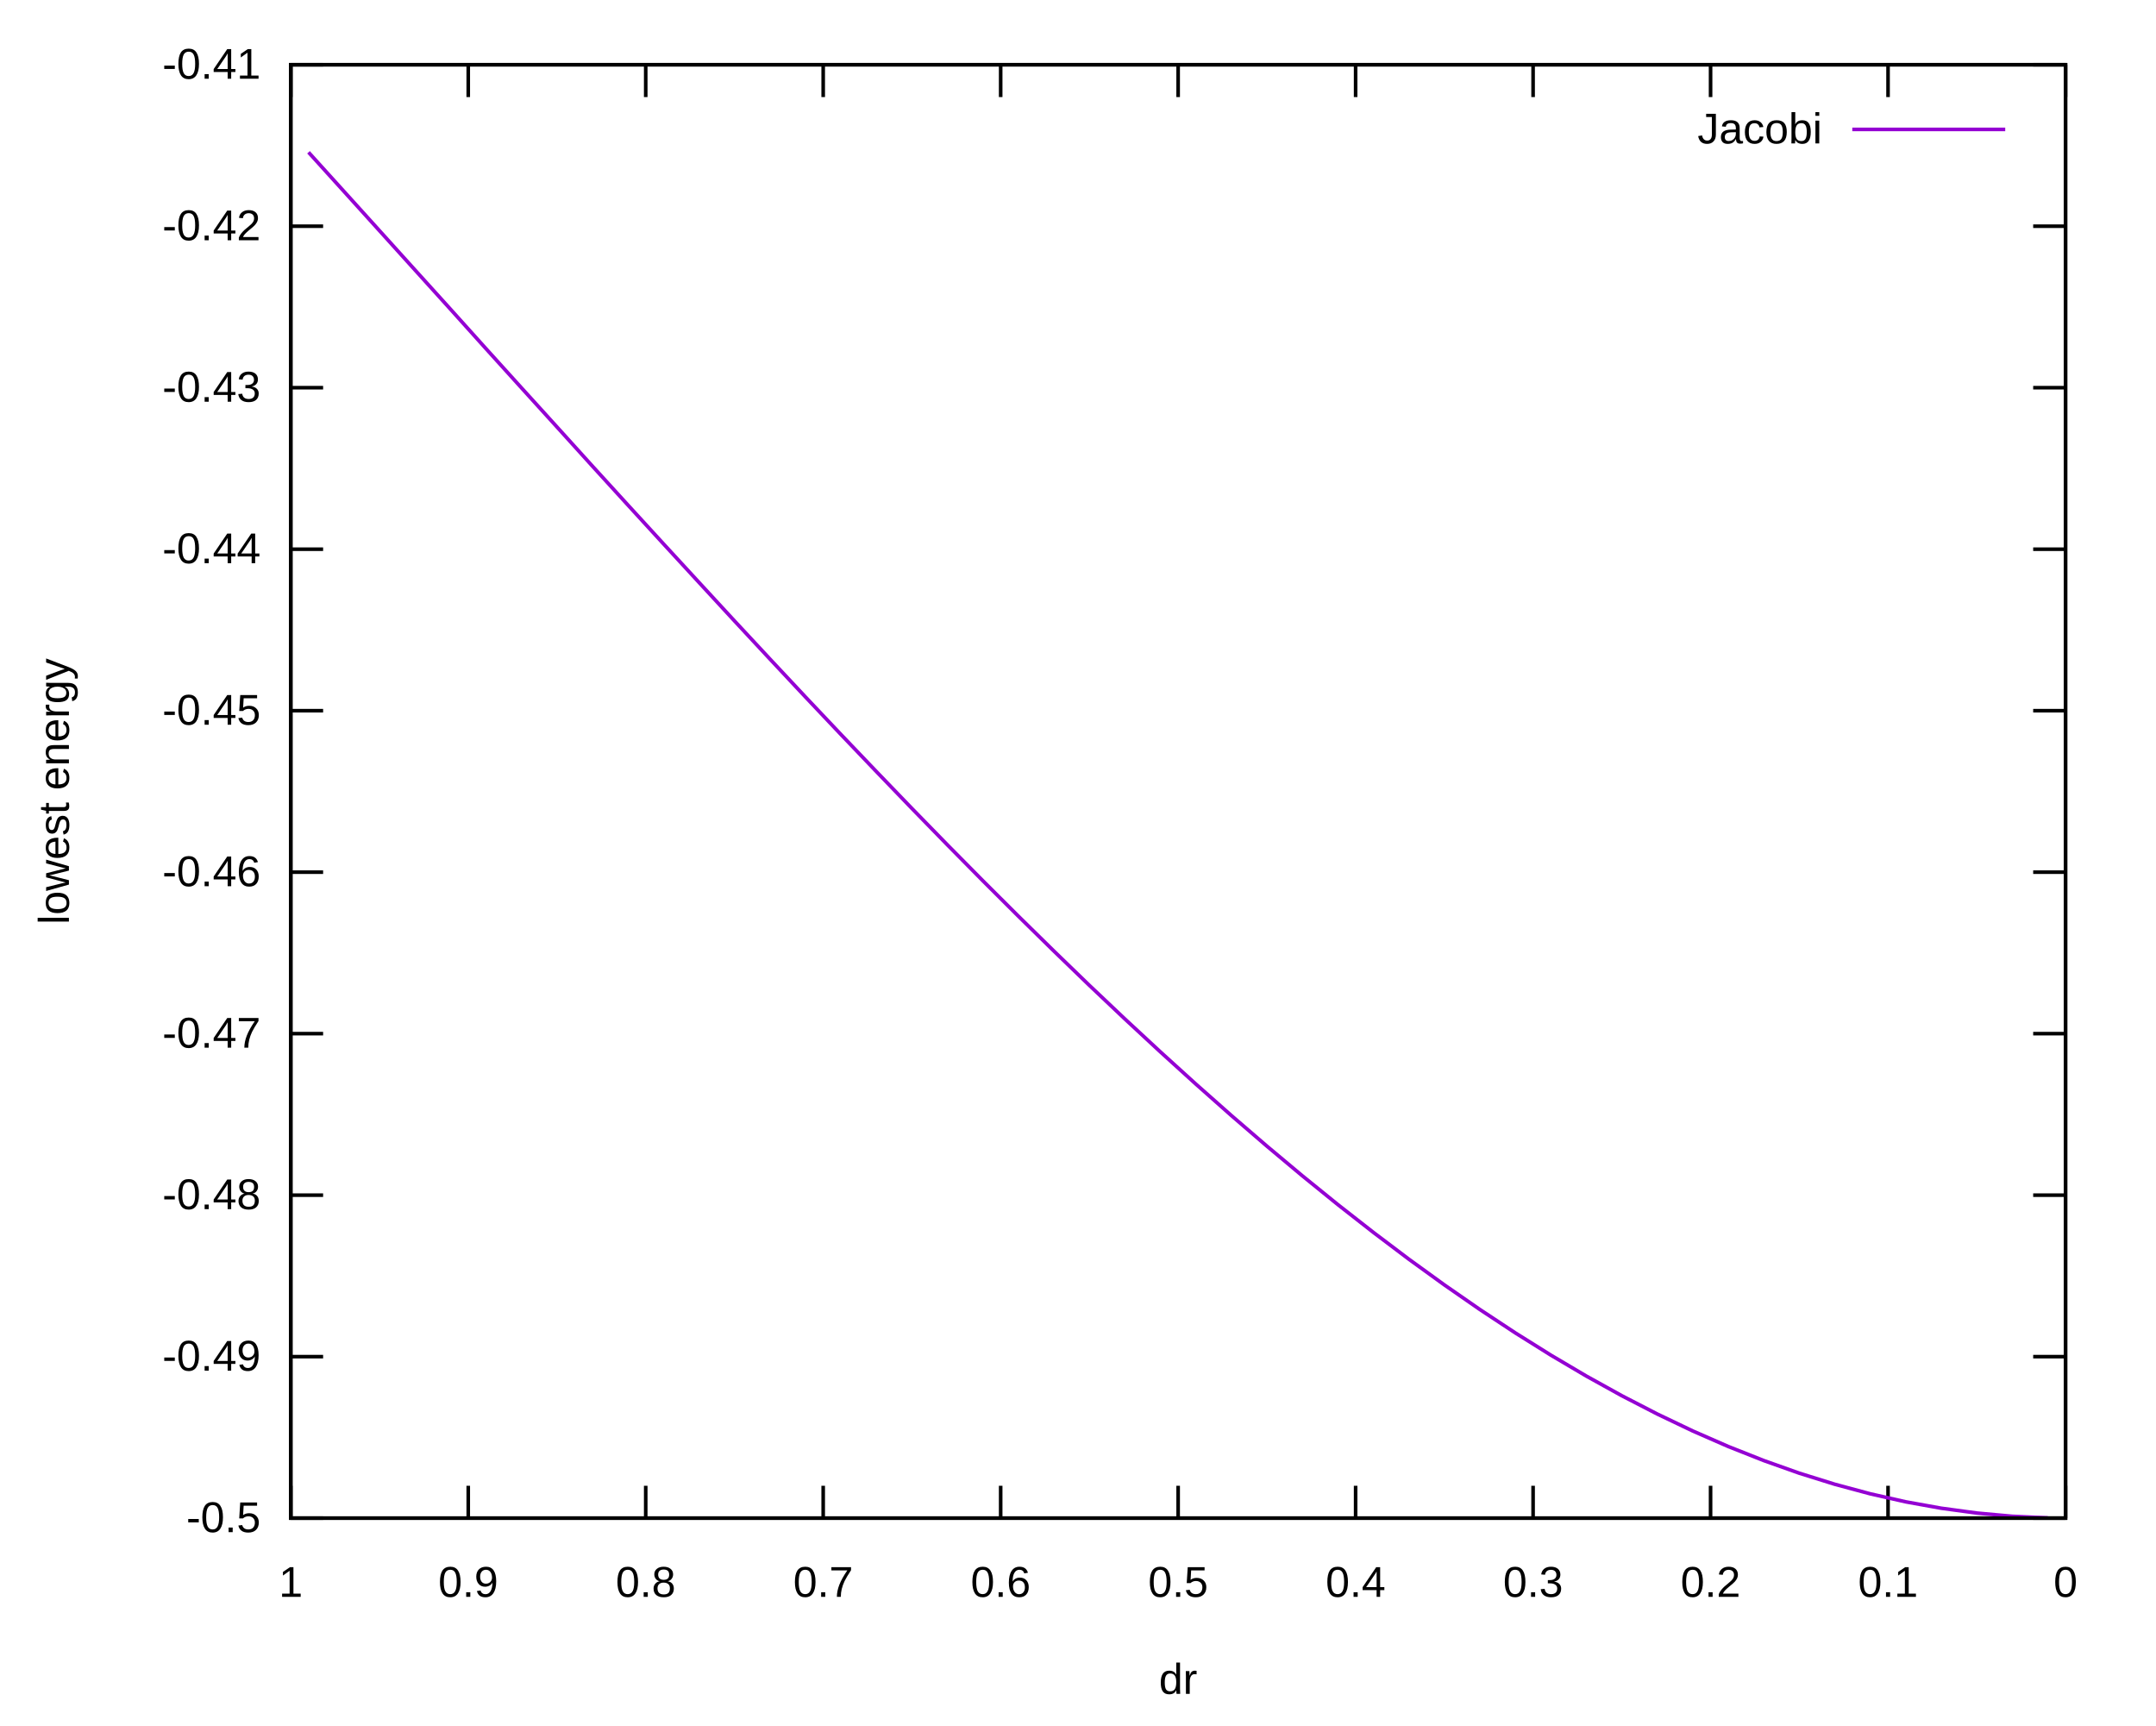
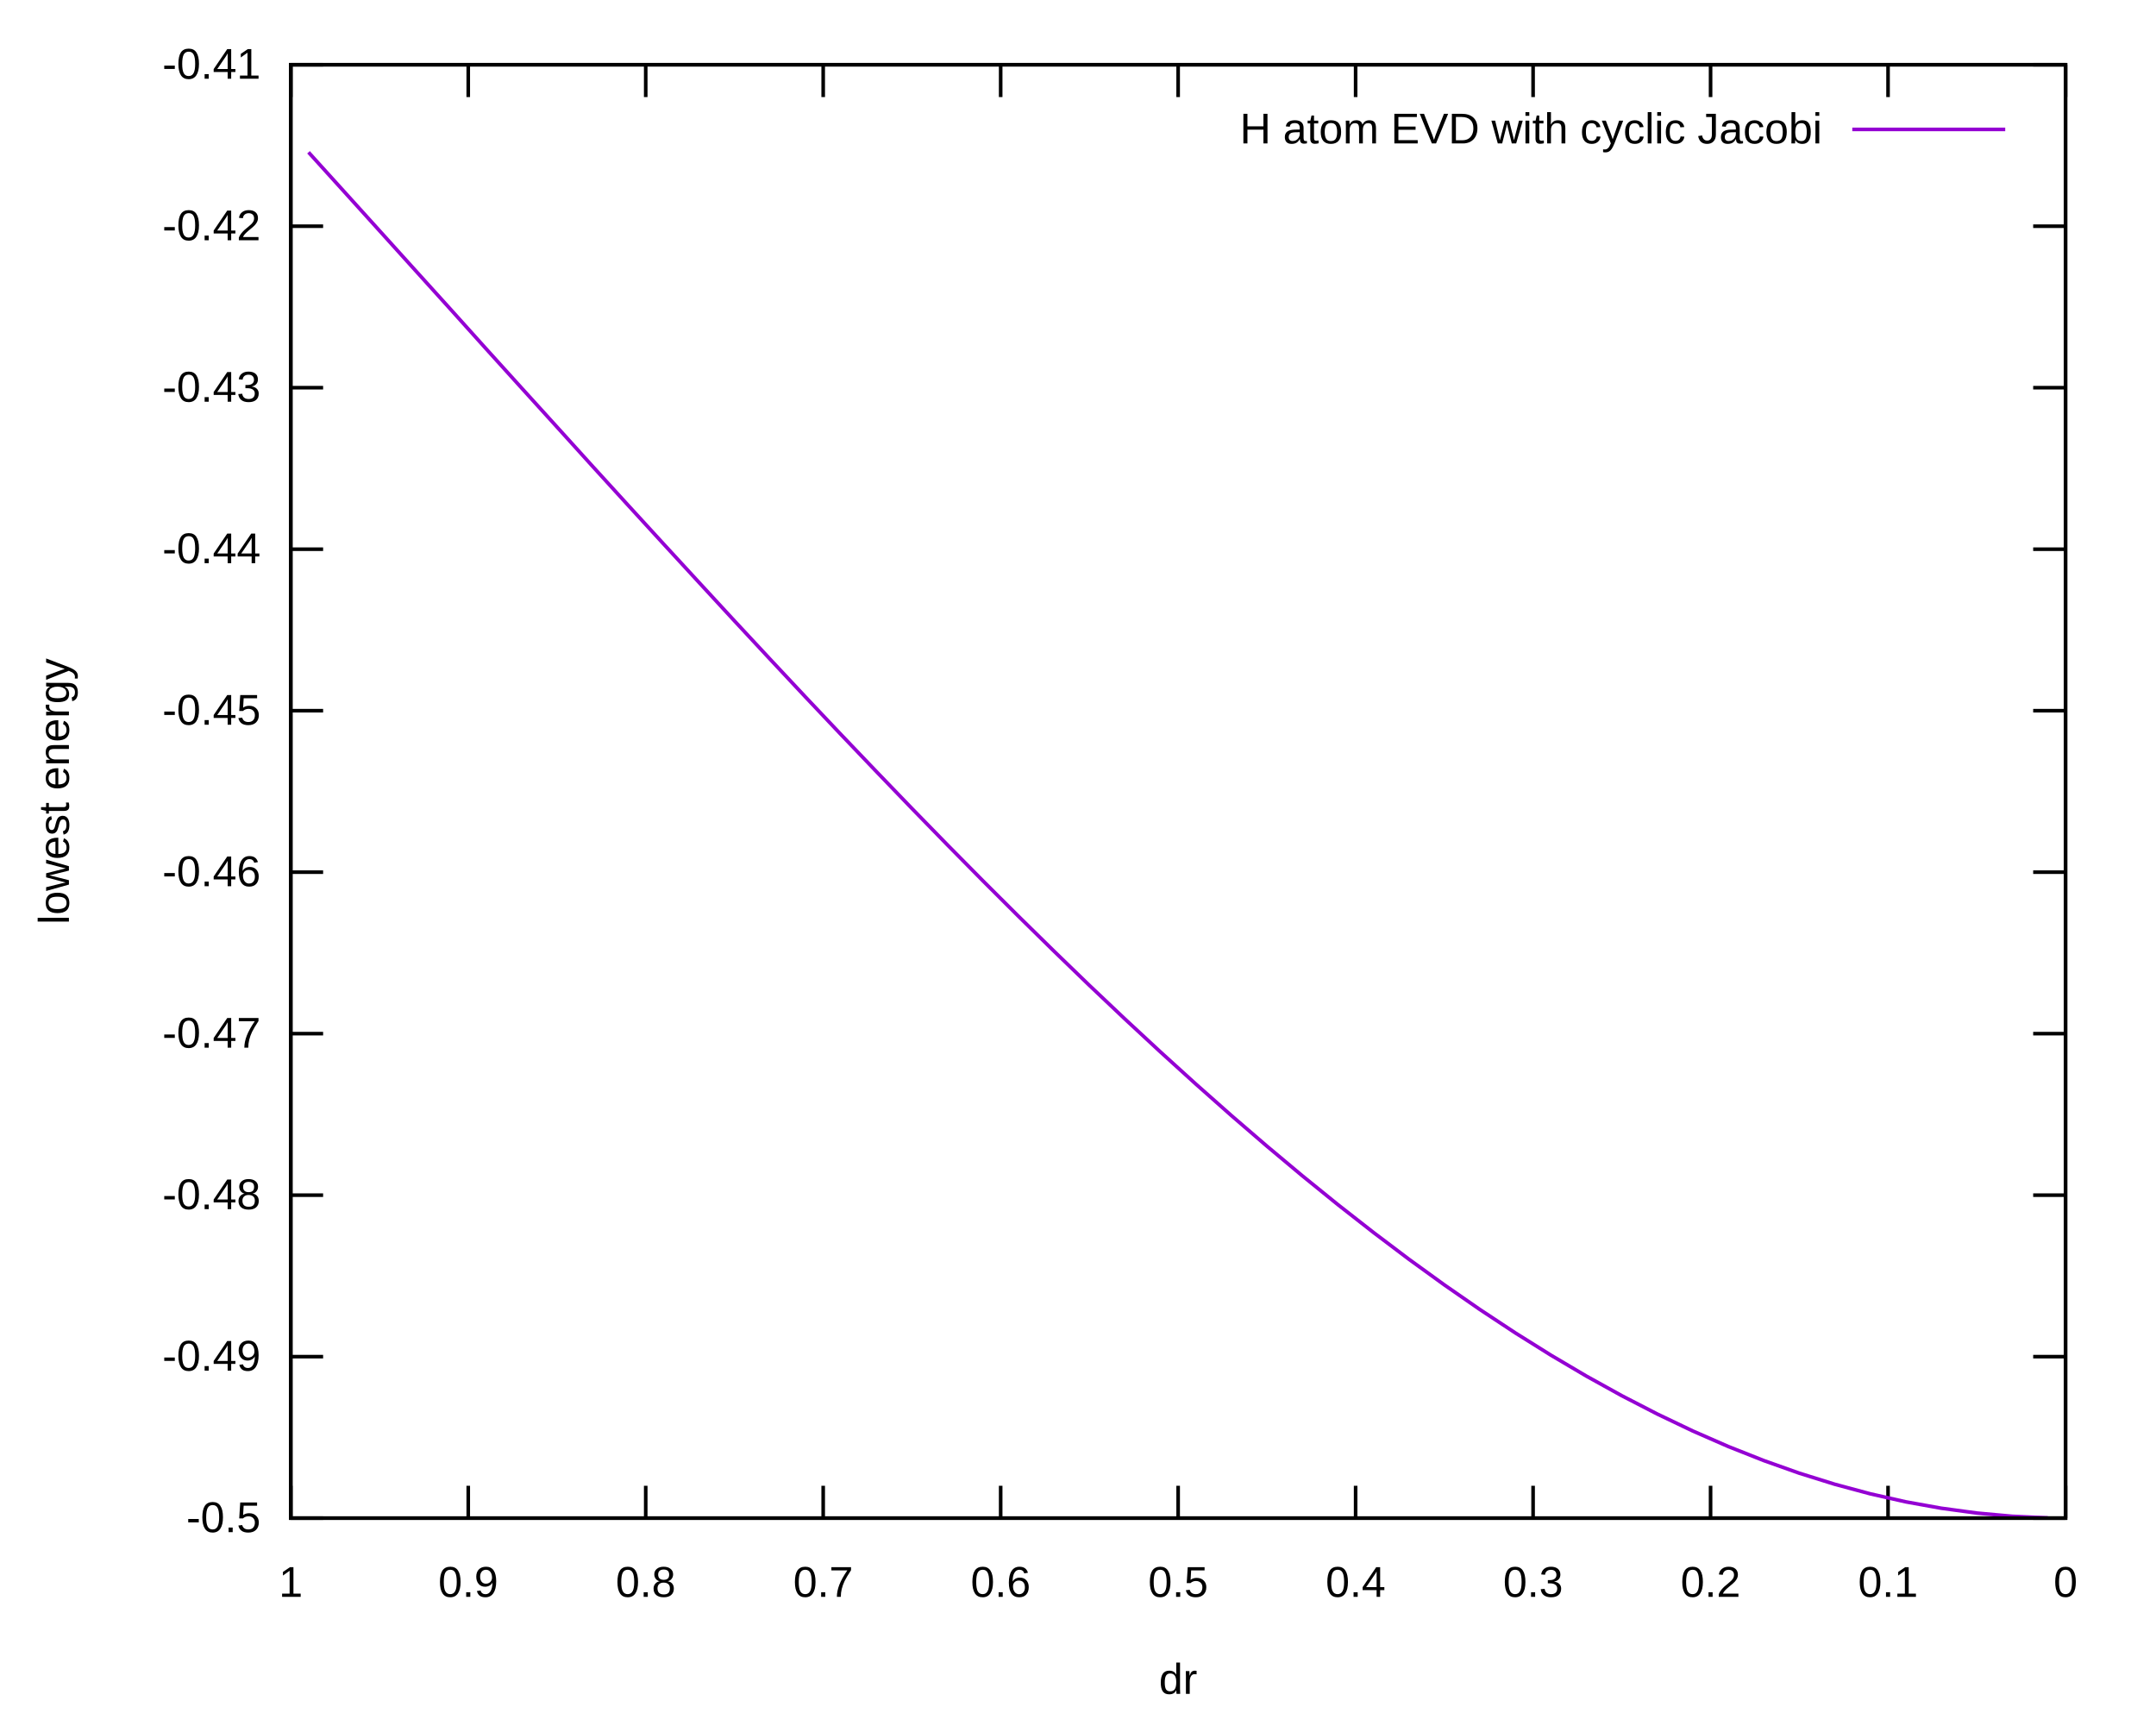
<svg xmlns="http://www.w3.org/2000/svg" xmlns:xlink="http://www.w3.org/1999/xlink" width="600" height="480" viewBox="0 0 600 480">
  <g id="gnuplot_canvas">
    <rect x="0" y="0" width="600" height="480" fill="none" />
    <defs>
      <circle id="gpDot" r="0.5" stroke-width="0.5" stroke="currentColor" />
      <path id="gpPt0" stroke-width="0.222" stroke="currentColor" d="M-1,0 h2 M0,-1 v2" />
      <path id="gpPt1" stroke-width="0.222" stroke="currentColor" d="M-1,-1 L1,1 M1,-1 L-1,1" />
      <path id="gpPt2" stroke-width="0.222" stroke="currentColor" d="M-1,0 L1,0 M0,-1 L0,1 M-1,-1 L1,1 M-1,1 L1,-1" />
      <rect id="gpPt3" stroke-width="0.222" stroke="currentColor" x="-1" y="-1" width="2" height="2" />
      <rect id="gpPt4" stroke-width="0.222" stroke="currentColor" fill="currentColor" x="-1" y="-1" width="2" height="2" />
      <circle id="gpPt5" stroke-width="0.222" stroke="currentColor" cx="0" cy="0" r="1" />
      <use xlink:href="#gpPt5" id="gpPt6" fill="currentColor" stroke="none" />
      <path id="gpPt7" stroke-width="0.222" stroke="currentColor" d="M0,-1.33 L-1.33,0.67 L1.33,0.67 z" />
      <use xlink:href="#gpPt7" id="gpPt8" fill="currentColor" stroke="none" />
      <use xlink:href="#gpPt7" id="gpPt9" stroke="currentColor" transform="rotate(180)" />
      <use xlink:href="#gpPt9" id="gpPt10" fill="currentColor" stroke="none" />
      <use xlink:href="#gpPt3" id="gpPt11" stroke="currentColor" transform="rotate(45)" />
      <use xlink:href="#gpPt11" id="gpPt12" fill="currentColor" stroke="none" />
      <path id="gpPt13" stroke-width="0.222" stroke="currentColor" d="M0,1.330 L1.265,0.411 L0.782,-1.067 L-0.782,-1.076 L-1.265,0.411 z" />
      <use xlink:href="#gpPt13" id="gpPt14" fill="currentColor" stroke="none" />
      <filter id="textbox" filterUnits="objectBoundingBox" x="0" y="0" height="1" width="1">
        <feFlood flood-color="white" flood-opacity="1" result="bgnd" />
        <feComposite in="SourceGraphic" in2="bgnd" operator="atop" />
      </filter>
      <filter id="greybox" filterUnits="objectBoundingBox" x="0" y="0" height="1" width="1">
        <feFlood flood-color="lightgrey" flood-opacity="1" result="grey" />
        <feComposite in="SourceGraphic" in2="grey" operator="atop" />
      </filter>
    </defs>
    <g fill="none" color="white" stroke="currentColor" stroke-width="1.00" stroke-linecap="butt" stroke-linejoin="miter">
</g>
    <g fill="none" color="black" stroke="currentColor" stroke-width="1.00" stroke-linecap="butt" stroke-linejoin="miter">
      <path stroke="black" d="M80.92,422.40 L89.92,422.40 M574.82,422.40 L565.82,422.40  " />
      <g transform="translate(72.53,426.30)" stroke="none" fill="black" font-family="Arial" font-size="12.00" text-anchor="end">
        <text>
          <tspan font-family="Arial">-0.5</tspan>
        </text>
      </g>
    </g>
    <g fill="none" color="black" stroke="currentColor" stroke-width="1.00" stroke-linecap="butt" stroke-linejoin="miter">
      <path stroke="black" d="M80.92,377.47 L89.92,377.47 M574.82,377.47 L565.82,377.47  " />
      <g transform="translate(72.53,381.37)" stroke="none" fill="black" font-family="Arial" font-size="12.00" text-anchor="end">
        <text>
          <tspan font-family="Arial">-0.49</tspan>
        </text>
      </g>
    </g>
    <g fill="none" color="black" stroke="currentColor" stroke-width="1.00" stroke-linecap="butt" stroke-linejoin="miter">
      <path stroke="black" d="M80.92,332.54 L89.92,332.54 M574.82,332.54 L565.82,332.54  " />
      <g transform="translate(72.53,336.44)" stroke="none" fill="black" font-family="Arial" font-size="12.00" text-anchor="end">
        <text>
          <tspan font-family="Arial">-0.48</tspan>
        </text>
      </g>
    </g>
    <g fill="none" color="black" stroke="currentColor" stroke-width="1.00" stroke-linecap="butt" stroke-linejoin="miter">
      <path stroke="black" d="M80.92,287.60 L89.92,287.60 M574.82,287.60 L565.82,287.60  " />
      <g transform="translate(72.53,291.50)" stroke="none" fill="black" font-family="Arial" font-size="12.00" text-anchor="end">
        <text>
          <tspan font-family="Arial">-0.47</tspan>
        </text>
      </g>
    </g>
    <g fill="none" color="black" stroke="currentColor" stroke-width="1.00" stroke-linecap="butt" stroke-linejoin="miter">
      <path stroke="black" d="M80.92,242.67 L89.92,242.67 M574.82,242.67 L565.82,242.67  " />
      <g transform="translate(72.53,246.57)" stroke="none" fill="black" font-family="Arial" font-size="12.00" text-anchor="end">
        <text>
          <tspan font-family="Arial">-0.46</tspan>
        </text>
      </g>
    </g>
    <g fill="none" color="black" stroke="currentColor" stroke-width="1.00" stroke-linecap="butt" stroke-linejoin="miter">
      <path stroke="black" d="M80.92,197.74 L89.92,197.74 M574.82,197.74 L565.82,197.74  " />
      <g transform="translate(72.53,201.64)" stroke="none" fill="black" font-family="Arial" font-size="12.00" text-anchor="end">
        <text>
          <tspan font-family="Arial">-0.45</tspan>
        </text>
      </g>
    </g>
    <g fill="none" color="black" stroke="currentColor" stroke-width="1.00" stroke-linecap="butt" stroke-linejoin="miter">
      <path stroke="black" d="M80.92,152.81 L89.92,152.81 M574.82,152.81 L565.82,152.81  " />
      <g transform="translate(72.53,156.71)" stroke="none" fill="black" font-family="Arial" font-size="12.00" text-anchor="end">
        <text>
          <tspan font-family="Arial">-0.44</tspan>
        </text>
      </g>
    </g>
    <g fill="none" color="black" stroke="currentColor" stroke-width="1.00" stroke-linecap="butt" stroke-linejoin="miter">
      <path stroke="black" d="M80.92,107.87 L89.92,107.87 M574.82,107.87 L565.82,107.87  " />
      <g transform="translate(72.53,111.77)" stroke="none" fill="black" font-family="Arial" font-size="12.00" text-anchor="end">
        <text>
          <tspan font-family="Arial">-0.43</tspan>
        </text>
      </g>
    </g>
    <g fill="none" color="black" stroke="currentColor" stroke-width="1.00" stroke-linecap="butt" stroke-linejoin="miter">
      <path stroke="black" d="M80.92,62.94 L89.92,62.94 M574.82,62.94 L565.82,62.94  " />
      <g transform="translate(72.53,66.84)" stroke="none" fill="black" font-family="Arial" font-size="12.00" text-anchor="end">
        <text>
          <tspan font-family="Arial">-0.42</tspan>
        </text>
      </g>
    </g>
    <g fill="none" color="black" stroke="currentColor" stroke-width="1.00" stroke-linecap="butt" stroke-linejoin="miter">
      <path stroke="black" d="M80.92,18.01 L89.92,18.01 M574.82,18.01 L565.82,18.01  " />
      <g transform="translate(72.53,21.91)" stroke="none" fill="black" font-family="Arial" font-size="12.00" text-anchor="end">
        <text>
          <tspan font-family="Arial">-0.41</tspan>
        </text>
      </g>
    </g>
    <g fill="none" color="black" stroke="currentColor" stroke-width="1.00" stroke-linecap="butt" stroke-linejoin="miter">
      <path stroke="black" d="M574.82,422.40 L574.82,413.40 M574.82,18.01 L574.82,27.01  " />
      <g transform="translate(574.82,444.30)" stroke="none" fill="black" font-family="Arial" font-size="12.00" text-anchor="middle">
        <text>
          <tspan font-family="Arial"> 0</tspan>
        </text>
      </g>
    </g>
    <g fill="none" color="black" stroke="currentColor" stroke-width="1.00" stroke-linecap="butt" stroke-linejoin="miter">
      <path stroke="black" d="M525.43,422.40 L525.43,413.40 M525.43,18.01 L525.43,27.01  " />
      <g transform="translate(525.43,444.30)" stroke="none" fill="black" font-family="Arial" font-size="12.00" text-anchor="middle">
        <text>
          <tspan font-family="Arial"> 0.1</tspan>
        </text>
      </g>
    </g>
    <g fill="none" color="black" stroke="currentColor" stroke-width="1.00" stroke-linecap="butt" stroke-linejoin="miter">
      <path stroke="black" d="M476.04,422.40 L476.04,413.40 M476.04,18.01 L476.04,27.01  " />
      <g transform="translate(476.04,444.30)" stroke="none" fill="black" font-family="Arial" font-size="12.00" text-anchor="middle">
        <text>
          <tspan font-family="Arial"> 0.2</tspan>
        </text>
      </g>
    </g>
    <g fill="none" color="black" stroke="currentColor" stroke-width="1.00" stroke-linecap="butt" stroke-linejoin="miter">
      <path stroke="black" d="M426.65,422.40 L426.65,413.40 M426.65,18.01 L426.65,27.01  " />
      <g transform="translate(426.65,444.30)" stroke="none" fill="black" font-family="Arial" font-size="12.00" text-anchor="middle">
        <text>
          <tspan font-family="Arial"> 0.3</tspan>
        </text>
      </g>
    </g>
    <g fill="none" color="black" stroke="currentColor" stroke-width="1.00" stroke-linecap="butt" stroke-linejoin="miter">
      <path stroke="black" d="M377.26,422.40 L377.26,413.40 M377.26,18.01 L377.26,27.01  " />
      <g transform="translate(377.26,444.30)" stroke="none" fill="black" font-family="Arial" font-size="12.00" text-anchor="middle">
        <text>
          <tspan font-family="Arial"> 0.4</tspan>
        </text>
      </g>
    </g>
    <g fill="none" color="black" stroke="currentColor" stroke-width="1.00" stroke-linecap="butt" stroke-linejoin="miter">
      <path stroke="black" d="M327.87,422.40 L327.87,413.40 M327.87,18.01 L327.87,27.01  " />
      <g transform="translate(327.87,444.30)" stroke="none" fill="black" font-family="Arial" font-size="12.00" text-anchor="middle">
        <text>
          <tspan font-family="Arial"> 0.5</tspan>
        </text>
      </g>
    </g>
    <g fill="none" color="black" stroke="currentColor" stroke-width="1.00" stroke-linecap="butt" stroke-linejoin="miter">
      <path stroke="black" d="M278.48,422.40 L278.48,413.40 M278.48,18.01 L278.48,27.01  " />
      <g transform="translate(278.48,444.30)" stroke="none" fill="black" font-family="Arial" font-size="12.00" text-anchor="middle">
        <text>
          <tspan font-family="Arial"> 0.6</tspan>
        </text>
      </g>
    </g>
    <g fill="none" color="black" stroke="currentColor" stroke-width="1.00" stroke-linecap="butt" stroke-linejoin="miter">
      <path stroke="black" d="M229.09,422.40 L229.09,413.40 M229.09,18.01 L229.09,27.01  " />
      <g transform="translate(229.09,444.30)" stroke="none" fill="black" font-family="Arial" font-size="12.00" text-anchor="middle">
        <text>
          <tspan font-family="Arial"> 0.7</tspan>
        </text>
      </g>
    </g>
    <g fill="none" color="black" stroke="currentColor" stroke-width="1.00" stroke-linecap="butt" stroke-linejoin="miter">
      <path stroke="black" d="M179.70,422.40 L179.70,413.40 M179.70,18.01 L179.70,27.01  " />
      <g transform="translate(179.70,444.30)" stroke="none" fill="black" font-family="Arial" font-size="12.00" text-anchor="middle">
        <text>
          <tspan font-family="Arial"> 0.8</tspan>
        </text>
      </g>
    </g>
    <g fill="none" color="black" stroke="currentColor" stroke-width="1.00" stroke-linecap="butt" stroke-linejoin="miter">
      <path stroke="black" d="M130.31,422.40 L130.31,413.40 M130.31,18.01 L130.31,27.01  " />
      <g transform="translate(130.31,444.30)" stroke="none" fill="black" font-family="Arial" font-size="12.00" text-anchor="middle">
        <text>
          <tspan font-family="Arial"> 0.9</tspan>
        </text>
      </g>
    </g>
    <g fill="none" color="black" stroke="currentColor" stroke-width="1.00" stroke-linecap="butt" stroke-linejoin="miter">
      <path stroke="black" d="M80.92,422.40 L80.92,413.40 M80.92,18.01 L80.92,27.01  " />
      <g transform="translate(80.92,444.30)" stroke="none" fill="black" font-family="Arial" font-size="12.00" text-anchor="middle">
        <text>
          <tspan font-family="Arial"> 1</tspan>
        </text>
      </g>
    </g>
    <g fill="none" color="black" stroke="currentColor" stroke-width="1.00" stroke-linecap="butt" stroke-linejoin="miter">
</g>
    <g fill="none" color="black" stroke="currentColor" stroke-width="1.00" stroke-linecap="butt" stroke-linejoin="miter">
      <path stroke="black" d="M80.92,18.01 L80.92,422.40 L574.82,422.40 L574.82,18.01 L80.92,18.01 Z  " />
    </g>
    <g fill="none" color="black" stroke="currentColor" stroke-width="1.00" stroke-linecap="butt" stroke-linejoin="miter">
</g>
    <g id="gnuplot_plot_1">
      <g fill="none" color="black" stroke="currentColor" stroke-width="1.00" stroke-linecap="butt" stroke-linejoin="miter">
        <g transform="translate(507.09,39.91)" stroke="none" fill="black" font-family="Arial" font-size="12.00" text-anchor="end">
          <text>
-             <tspan font-family="Arial">Jacobi</tspan>
+             <tspan font-family="Arial">H atom EVD with cyclic Jacobi</tspan>
          </text>
        </g>
      </g>
      <g fill="none" color="black" stroke="currentColor" stroke-width="1.00" stroke-linecap="butt" stroke-linejoin="miter">
        <path stroke="rgb(148,   0, 211)" d="M515.48,36.01 L558.04,36.01 M569.88,422.34 L560.00,421.89 L550.13,420.99 L540.25,419.65 L530.37,417.87 L520.49,415.64   L510.61,412.98 L500.74,409.90 L490.86,406.39 L480.98,402.48 L471.10,398.16 L461.22,393.44 L451.35,388.35 L441.47,382.88   L431.59,377.05 L421.71,370.87 L411.83,364.35 L401.96,357.51 L392.08,350.36 L382.20,342.90 L372.32,335.17 L362.44,327.16   L352.57,318.90 L342.69,310.39 L332.81,301.64 L322.93,292.68 L313.05,283.52 L303.17,274.17 L293.30,264.63 L283.42,254.93   L273.54,245.08 L263.66,235.08 L253.79,224.96 L243.91,214.70 L234.03,204.36 L224.15,193.92 L214.27,183.37 L204.40,172.76   L194.52,162.05 L184.64,151.32 L174.76,140.54 L164.88,129.71 L155.01,118.81 L145.13,107.93 L135.25,97.02 L125.37,86.04   L115.49,75.12 L105.62,64.20 L95.74,53.28 L85.86,42.37  " />
      </g>
    </g>
    <g fill="none" color="white" stroke="rgb(148,   0, 211)" stroke-width="2.00" stroke-linecap="butt" stroke-linejoin="miter">
</g>
    <g fill="none" color="black" stroke="currentColor" stroke-width="2.00" stroke-linecap="butt" stroke-linejoin="miter">
</g>
    <g fill="none" color="black" stroke="black" stroke-width="1.00" stroke-linecap="butt" stroke-linejoin="miter">
</g>
    <g fill="none" color="black" stroke="currentColor" stroke-width="1.00" stroke-linecap="butt" stroke-linejoin="miter">
      <path stroke="black" d="M80.92,18.01 L80.92,422.40 L574.82,422.40 L574.82,18.01 L80.92,18.01 Z  " />
      <g transform="translate(19.18,220.21) rotate(270.00)" stroke="none" fill="black" font-family="Arial" font-size="12.00" text-anchor="middle">
        <text>
          <tspan font-family="Arial">lowest energy</tspan>
        </text>
      </g>
    </g>
    <g fill="none" color="black" stroke="currentColor" stroke-width="1.00" stroke-linecap="butt" stroke-linejoin="miter">
      <g transform="translate(327.87,471.30)" stroke="none" fill="black" font-family="Arial" font-size="12.00" text-anchor="middle">
        <text>
          <tspan font-family="Arial">dr</tspan>
        </text>
      </g>
    </g>
    <g fill="none" color="black" stroke="currentColor" stroke-width="1.00" stroke-linecap="butt" stroke-linejoin="miter">
</g>
    <g fill="none" color="black" stroke="currentColor" stroke-width="1.00" stroke-linecap="butt" stroke-linejoin="miter">
</g>
  </g>
</svg>
